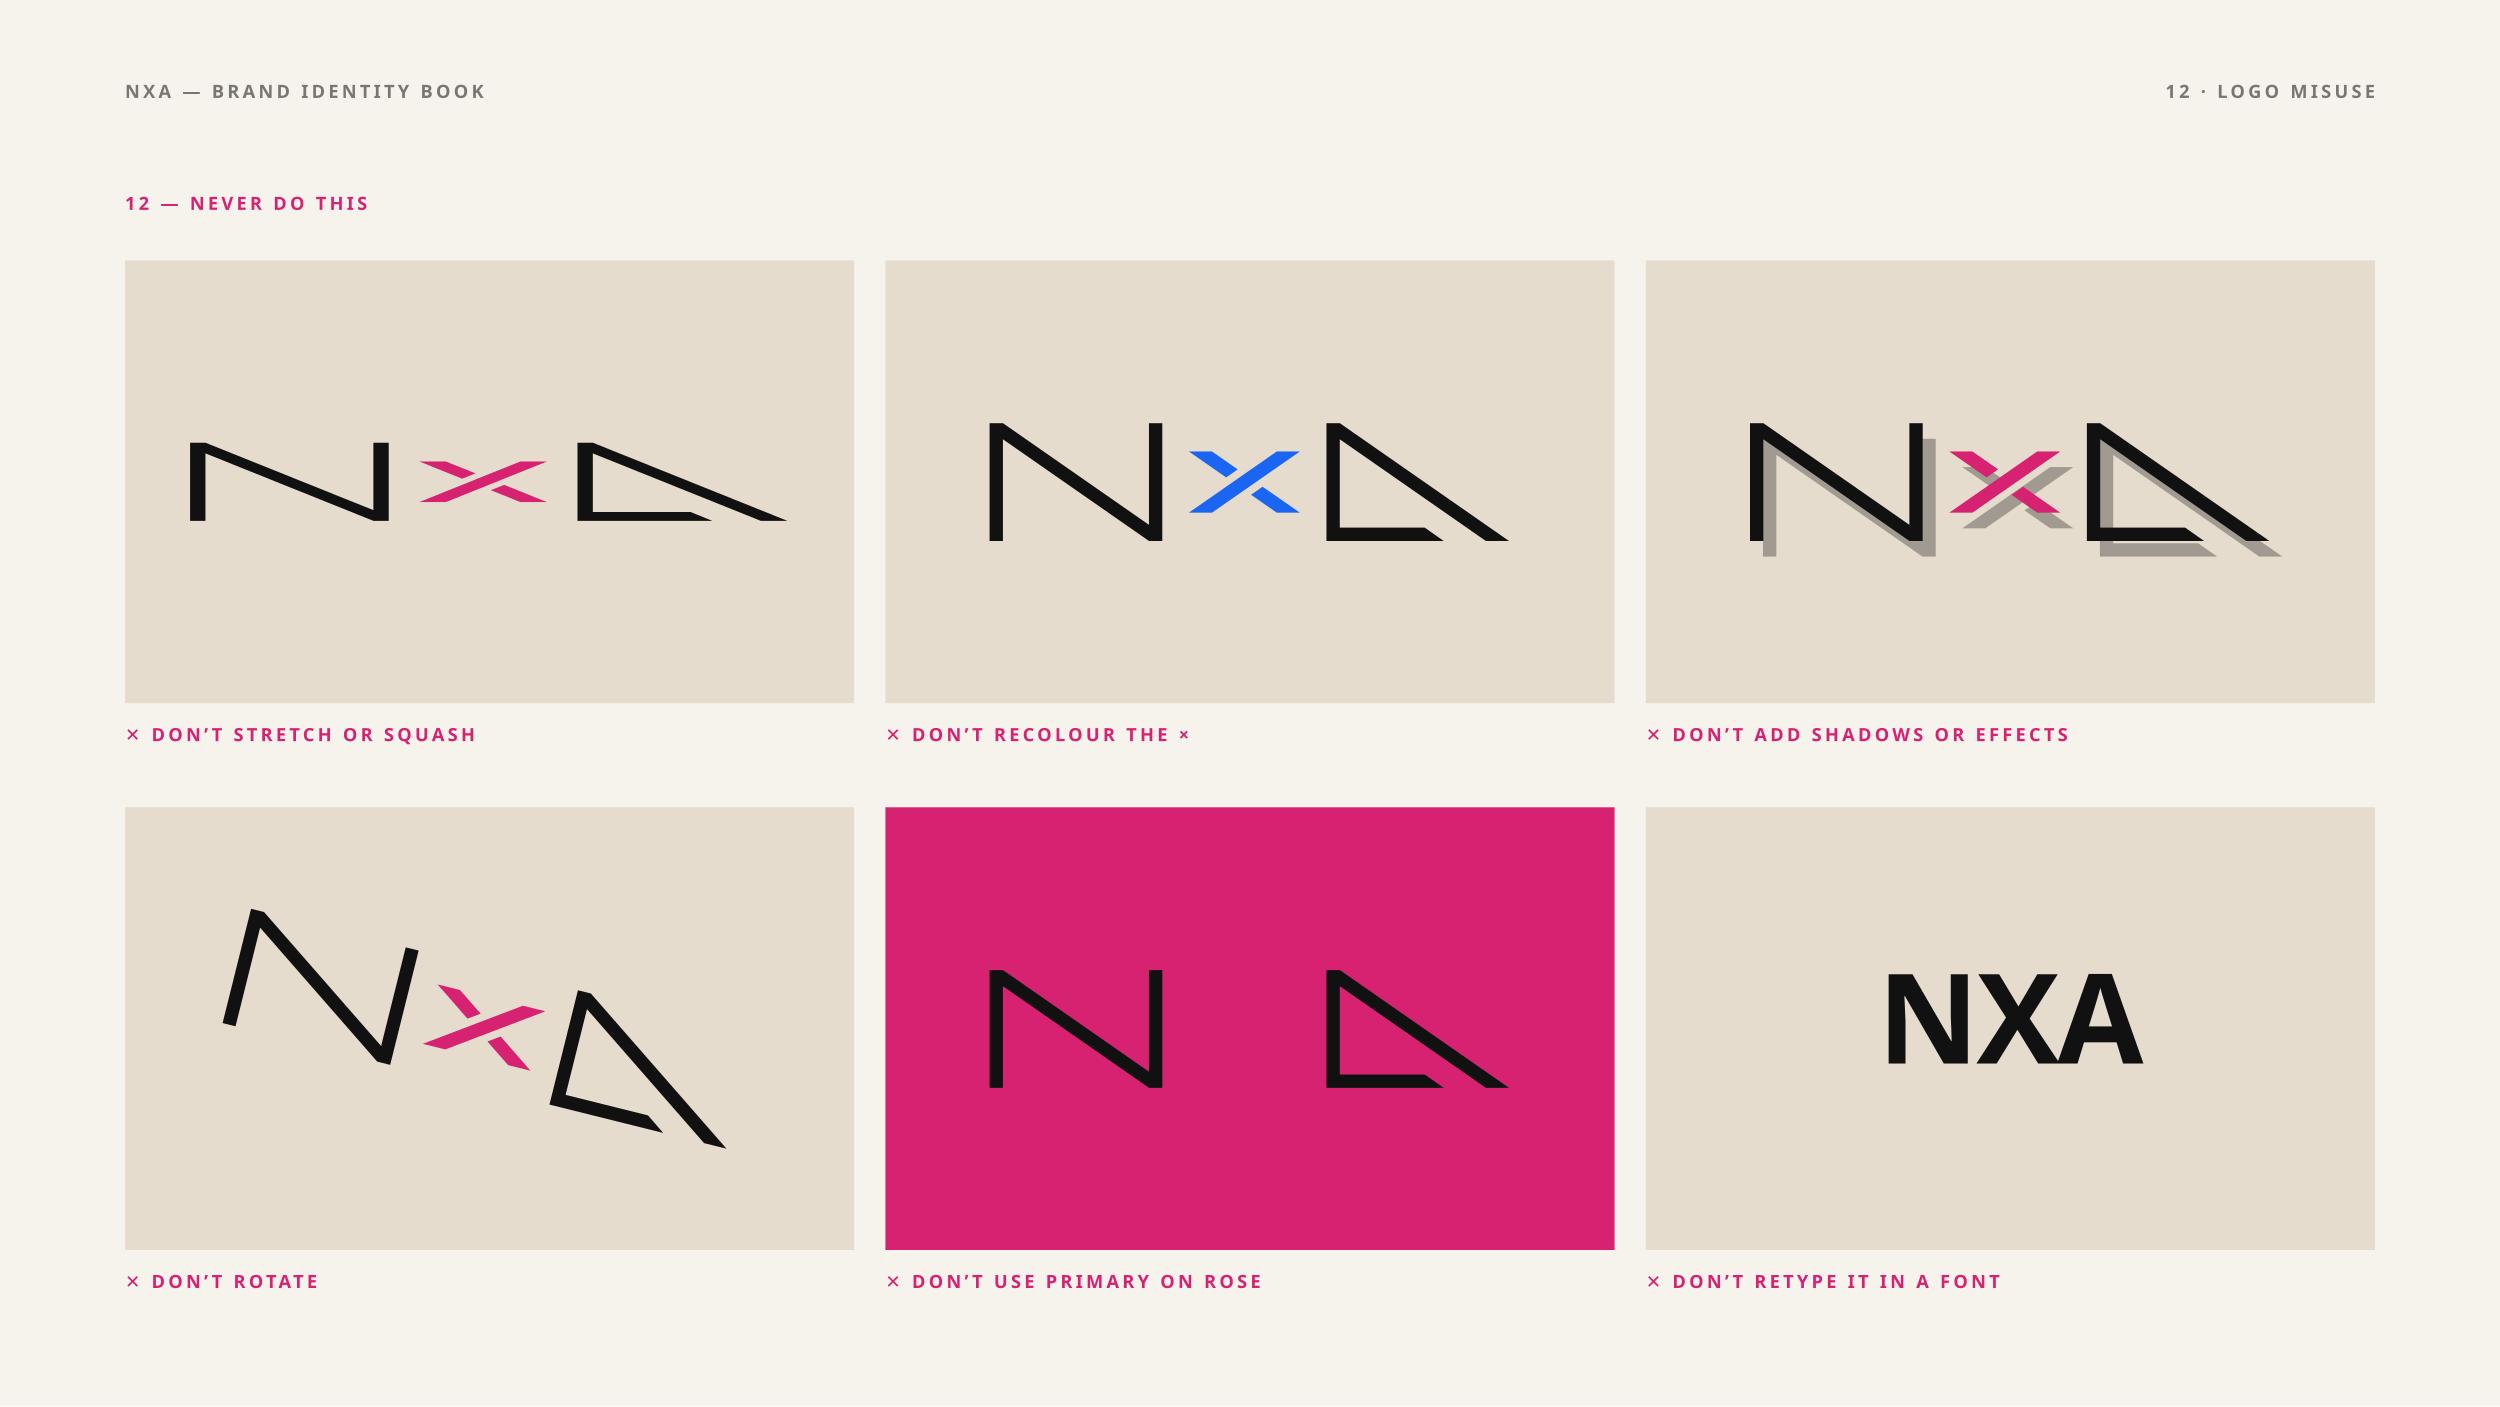
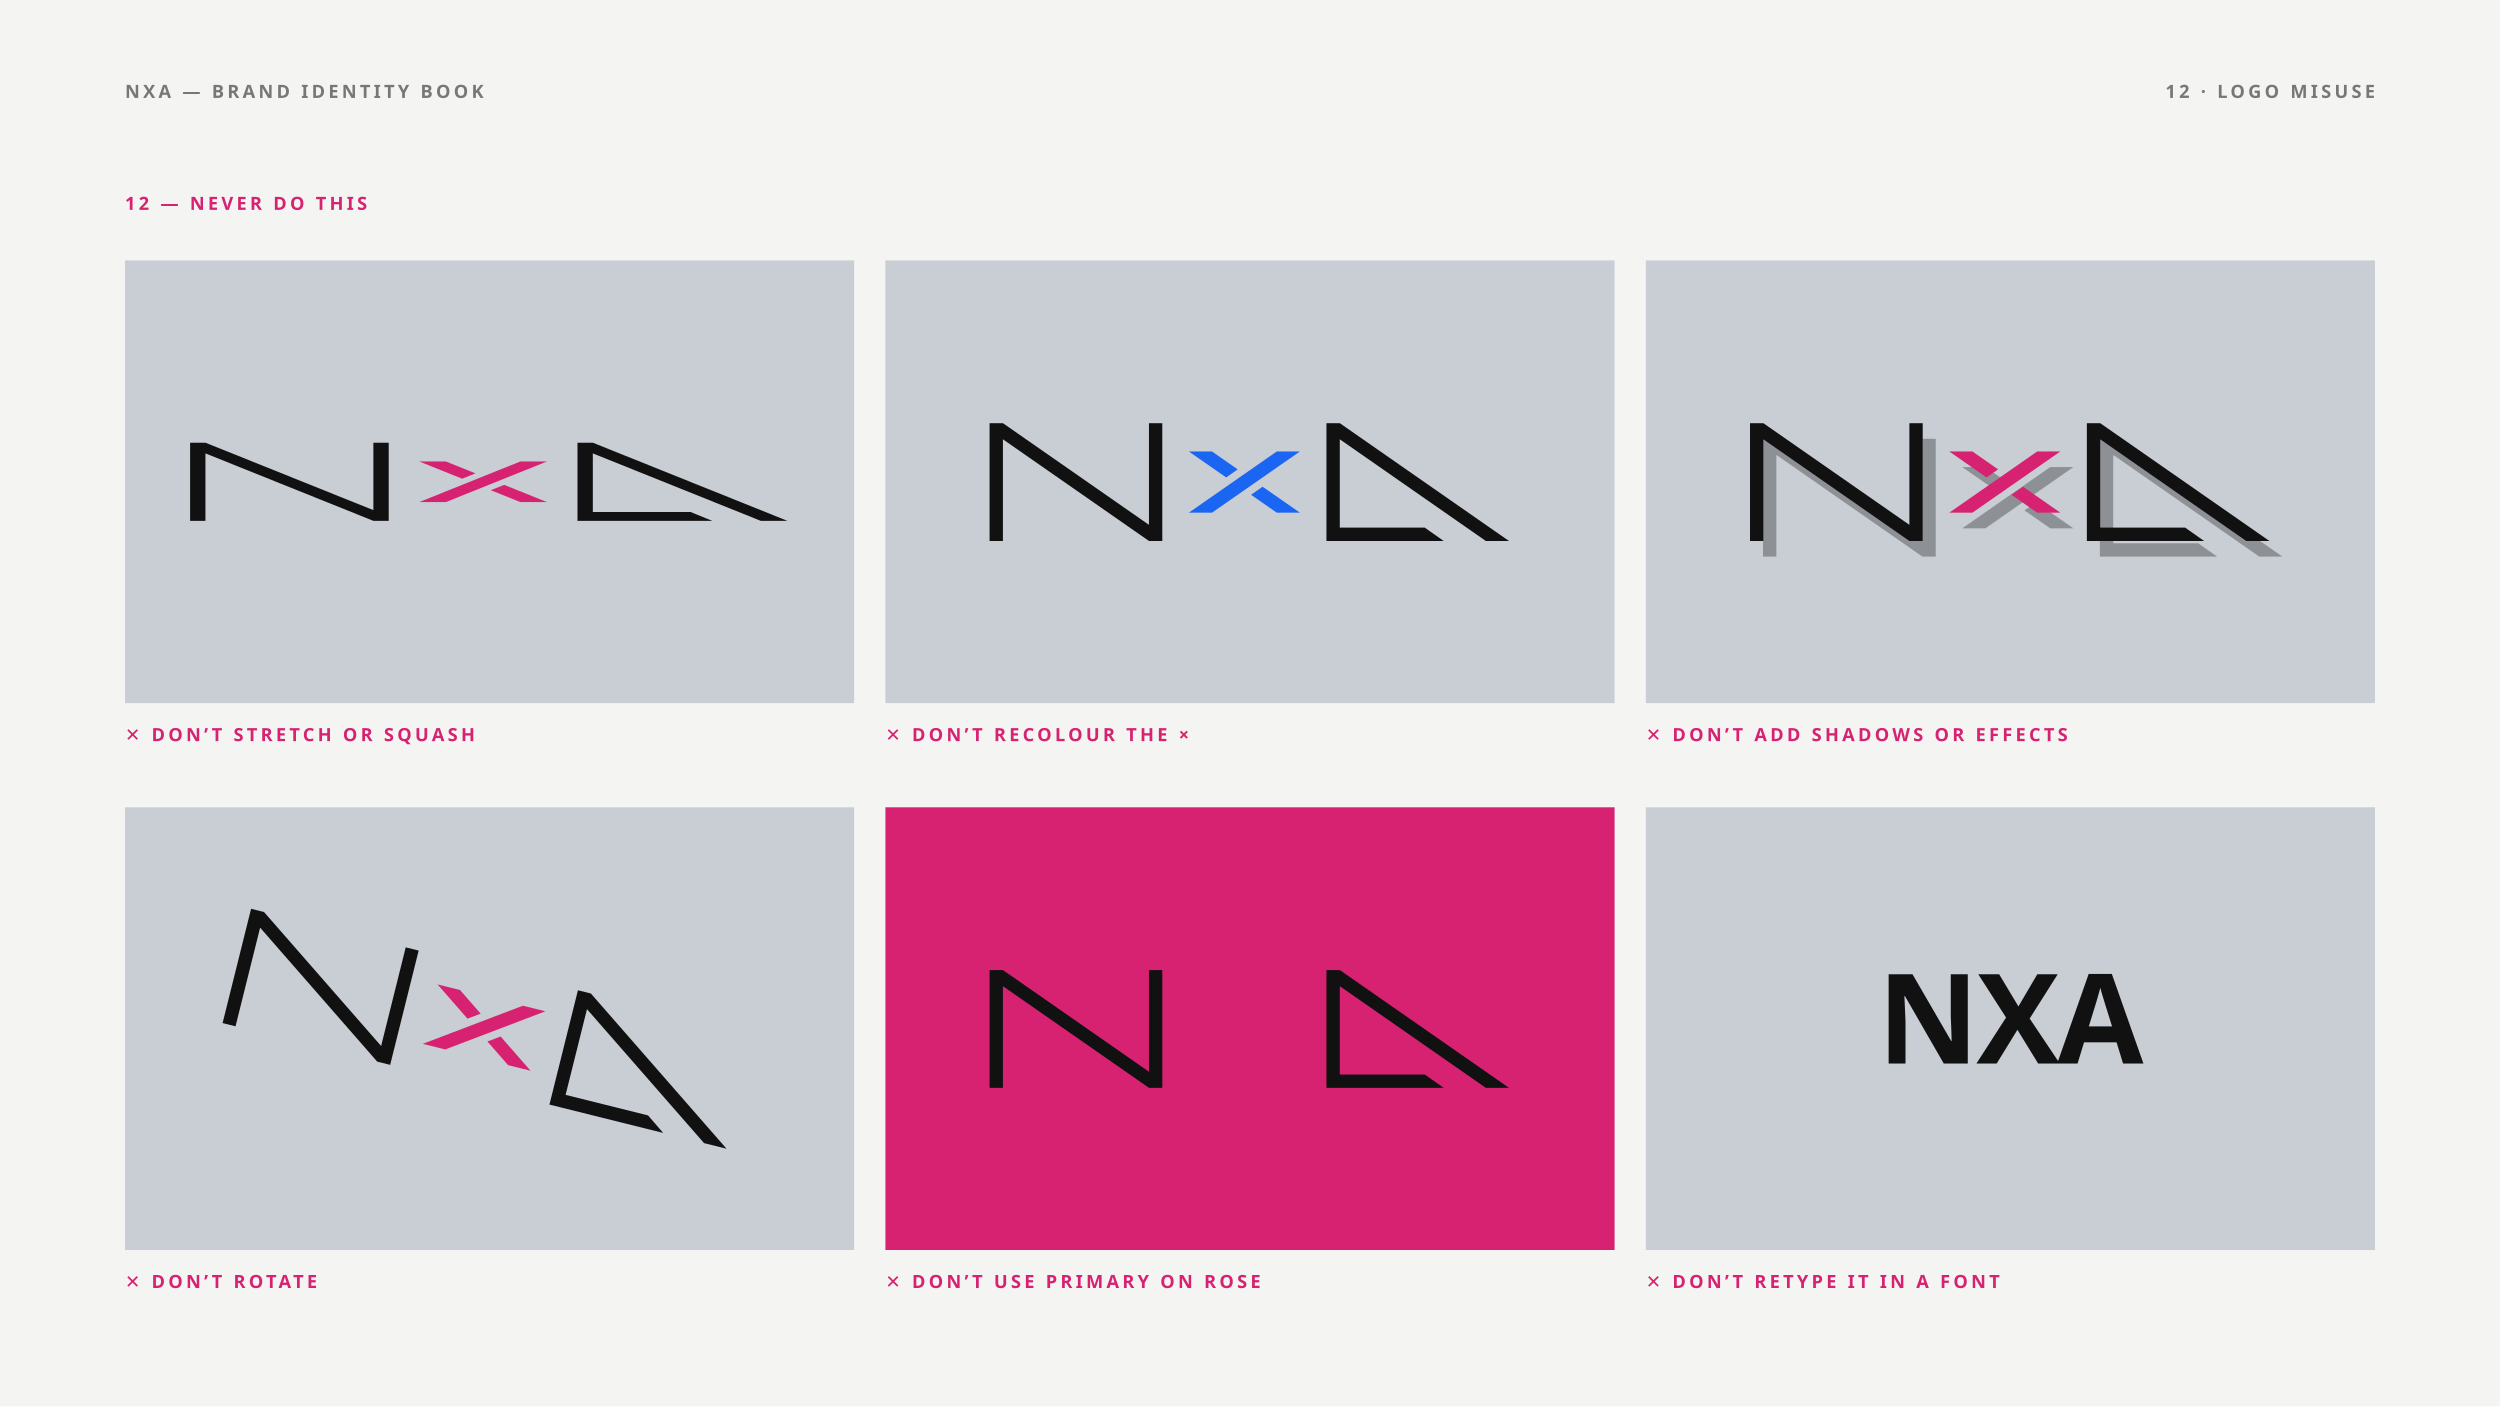
<svg xmlns="http://www.w3.org/2000/svg" width="1920" height="1080" viewBox="0 0 1920 1080">
-   <rect x="0" y="0" width="1920" height="1080" rx="0" fill="#F6F2EC" fill-opacity="1" />
+   <rect x="0" y="0" width="1920" height="1080" rx="0" fill="#F4F4F2" fill-opacity="1" />
  <text x="96" y="75.2" font-family="Manrope" font-weight="700" font-style="normal" font-size="14" letter-spacing="2.5" fill="#111111" fill-opacity="0.55" text-anchor="start">
    <tspan x="96" dy="0.0">NXA — BRAND IDENTITY BOOK</tspan>
  </text>
  <text x="1824" y="75.2" font-family="Manrope" font-weight="700" font-style="normal" font-size="14" letter-spacing="2.5" fill="#111111" fill-opacity="0.55" text-anchor="end">
    <tspan x="1824" dy="0.0">12  ·  LOGO MISUSE</tspan>
  </text>
  <text x="96" y="161.2" font-family="Manrope" font-weight="700" font-style="normal" font-size="14" letter-spacing="2.5" fill="#D62271" fill-opacity="1" text-anchor="start">
    <tspan x="96" dy="0.0">12 — NEVER DO THIS</tspan>
  </text>
-   <rect x="96" y="200" width="560" height="340" rx="0" fill="#E6DCCD" fill-opacity="1" />
+   <rect x="96" y="200" width="560" height="340" rx="0" fill="#C9CDD4" fill-opacity="1" />
  <g transform="translate(146 340) scale(3.443 1.986)">
    <path d="M0.000 0.000L0.000 30.215L3.422 30.215L3.422 4.135L40.880 30.215L44.302 30.215L44.302 0.000L40.880 0.000L40.880 26.079L3.422 0.000Z" fill="#111111" />
    <path d="M63.649 11.851L60.679 13.919L51.102 7.252L57.043 7.252ZM51.102 22.963L73.668 7.252L79.609 7.252L57.043 22.963ZM67.062 18.364L70.033 16.296L79.609 22.963L73.668 22.963Z" fill="#D62271" />
    <path d="M89.831 4.134L127.289 30.215L133.230 30.215L89.831 0.000L86.409 0.000L86.409 26.793L86.409 30.215L89.831 30.215L116.485 30.215L111.621 26.793L89.831 26.793Z" fill="#111111" />
  </g>
  <text x="96" y="569.2" font-family="Manrope" font-weight="700" font-style="normal" font-size="14" letter-spacing="2.5" fill="#D62271" fill-opacity="1" text-anchor="start">
    <tspan x="96" dy="0.0">✕  DON’T STRETCH OR SQUASH</tspan>
  </text>
-   <rect x="680" y="200" width="560" height="340" rx="0" fill="#E6DCCD" fill-opacity="1" />
+   <rect x="680" y="200" width="560" height="340" rx="0" fill="#C9CDD4" fill-opacity="1" />
  <g transform="translate(760 325) scale(2.994)">
    <path d="M0.000 0.000L0.000 30.215L3.422 30.215L3.422 4.135L40.880 30.215L44.302 30.215L44.302 0.000L40.880 0.000L40.880 26.079L3.422 0.000Z" fill="#111111" />
    <path d="M63.649 11.851L60.679 13.919L51.102 7.252L57.043 7.252ZM51.102 22.963L73.668 7.252L79.609 7.252L57.043 22.963ZM67.062 18.364L70.033 16.296L79.609 22.963L73.668 22.963Z" fill="#1A66F2" />
    <path d="M89.831 4.134L127.289 30.215L133.230 30.215L89.831 0.000L86.409 0.000L86.409 26.793L86.409 30.215L89.831 30.215L116.485 30.215L111.621 26.793L89.831 26.793Z" fill="#111111" />
  </g>
  <text x="680" y="569.2" font-family="Manrope" font-weight="700" font-style="normal" font-size="14" letter-spacing="2.5" fill="#D62271" fill-opacity="1" text-anchor="start">
    <tspan x="680" dy="0.0">✕  DON’T RECOLOUR THE ×</tspan>
  </text>
-   <rect x="1264" y="200" width="560" height="340" rx="0" fill="#E6DCCD" fill-opacity="1" />
+   <rect x="1264" y="200" width="560" height="340" rx="0" fill="#C9CDD4" fill-opacity="1" />
  <g fill-opacity="0.3" transform="translate(1354 337) scale(2.994)">
    <path d="M0.000 0.000L0.000 30.215L3.422 30.215L3.422 4.135L40.880 30.215L44.302 30.215L44.302 0.000L40.880 0.000L40.880 26.079L3.422 0.000Z" fill="#000000" />
    <path d="M63.649 11.851L60.679 13.919L51.102 7.252L57.043 7.252ZM51.102 22.963L73.668 7.252L79.609 7.252L57.043 22.963ZM67.062 18.364L70.033 16.296L79.609 22.963L73.668 22.963Z" fill="#000000" />
    <path d="M89.831 4.134L127.289 30.215L133.230 30.215L89.831 0.000L86.409 0.000L86.409 26.793L86.409 30.215L89.831 30.215L116.485 30.215L111.621 26.793L89.831 26.793Z" fill="#000000" />
  </g>
  <g transform="translate(1344 325) scale(2.994)">
    <path d="M0.000 0.000L0.000 30.215L3.422 30.215L3.422 4.135L40.880 30.215L44.302 30.215L44.302 0.000L40.880 0.000L40.880 26.079L3.422 0.000Z" fill="#111111" />
    <path d="M63.649 11.851L60.679 13.919L51.102 7.252L57.043 7.252ZM51.102 22.963L73.668 7.252L79.609 7.252L57.043 22.963ZM67.062 18.364L70.033 16.296L79.609 22.963L73.668 22.963Z" fill="#D62271" />
    <path d="M89.831 4.134L127.289 30.215L133.230 30.215L89.831 0.000L86.409 0.000L86.409 26.793L86.409 30.215L89.831 30.215L116.485 30.215L111.621 26.793L89.831 26.793Z" fill="#111111" />
  </g>
  <text x="1264" y="569.2" font-family="Manrope" font-weight="700" font-style="normal" font-size="14" letter-spacing="2.5" fill="#D62271" fill-opacity="1" text-anchor="start">
    <tspan x="1264" dy="0.0">✕  DON’T ADD SHADOWS OR EFFECTS</tspan>
  </text>
-   <rect x="96" y="620" width="560" height="340" rx="0" fill="#E6DCCD" fill-opacity="1" />
+   <rect x="96" y="620" width="560" height="340" rx="0" fill="#C9CDD4" fill-opacity="1" />
  <g transform="rotate(14 376.0 790.0)">
    <g transform="translate(176 745) scale(2.994)">
      <path d="M0.000 0.000L0.000 30.215L3.422 30.215L3.422 4.135L40.880 30.215L44.302 30.215L44.302 0.000L40.880 0.000L40.880 26.079L3.422 0.000Z" fill="#111111" />
      <path d="M63.649 11.851L60.679 13.919L51.102 7.252L57.043 7.252ZM51.102 22.963L73.668 7.252L79.609 7.252L57.043 22.963ZM67.062 18.364L70.033 16.296L79.609 22.963L73.668 22.963Z" fill="#D62271" />
      <path d="M89.831 4.134L127.289 30.215L133.230 30.215L89.831 0.000L86.409 0.000L86.409 26.793L86.409 30.215L89.831 30.215L116.485 30.215L111.621 26.793L89.831 26.793Z" fill="#111111" />
    </g>
  </g>
  <text x="96" y="989.2" font-family="Manrope" font-weight="700" font-style="normal" font-size="14" letter-spacing="2.5" fill="#D62271" fill-opacity="1" text-anchor="start">
    <tspan x="96" dy="0.0">✕  DON’T ROTATE</tspan>
  </text>
  <rect x="680" y="620" width="560" height="340" rx="0" fill="#D62271" fill-opacity="1" />
  <g transform="translate(760 745) scale(2.994)">
    <path d="M0.000 0.000L0.000 30.215L3.422 30.215L3.422 4.135L40.880 30.215L44.302 30.215L44.302 0.000L40.880 0.000L40.880 26.079L3.422 0.000Z" fill="#111111" />
    <path d="M63.649 11.851L60.679 13.919L51.102 7.252L57.043 7.252ZM51.102 22.963L73.668 7.252L79.609 7.252L57.043 22.963ZM67.062 18.364L70.033 16.296L79.609 22.963L73.668 22.963Z" fill="#D62271" />
    <path d="M89.831 4.134L127.289 30.215L133.230 30.215L89.831 0.000L86.409 0.000L86.409 26.793L86.409 30.215L89.831 30.215L116.485 30.215L111.621 26.793L89.831 26.793Z" fill="#111111" />
  </g>
  <text x="680" y="989.2" font-family="Manrope" font-weight="700" font-style="normal" font-size="14" letter-spacing="2.5" fill="#D62271" fill-opacity="1" text-anchor="start">
    <tspan x="680" dy="0.0">✕  DON’T USE PRIMARY ON ROSE</tspan>
  </text>
-   <rect x="1264" y="620" width="560" height="340" rx="0" fill="#E6DCCD" fill-opacity="1" />
+   <rect x="1264" y="620" width="560" height="340" rx="0" fill="#C9CDD4" fill-opacity="1" />
  <text x="1544.0" y="816.8" font-family="Syne" font-weight="800" font-style="normal" font-size="96" letter-spacing="-2" fill="#111111" fill-opacity="1" text-anchor="middle">
    <tspan x="1544.0" dy="0.0">NXA</tspan>
  </text>
  <text x="1264" y="989.2" font-family="Manrope" font-weight="700" font-style="normal" font-size="14" letter-spacing="2.5" fill="#D62271" fill-opacity="1" text-anchor="start">
    <tspan x="1264" dy="0.0">✕  DON’T RETYPE IT IN A FONT</tspan>
  </text>
</svg>
